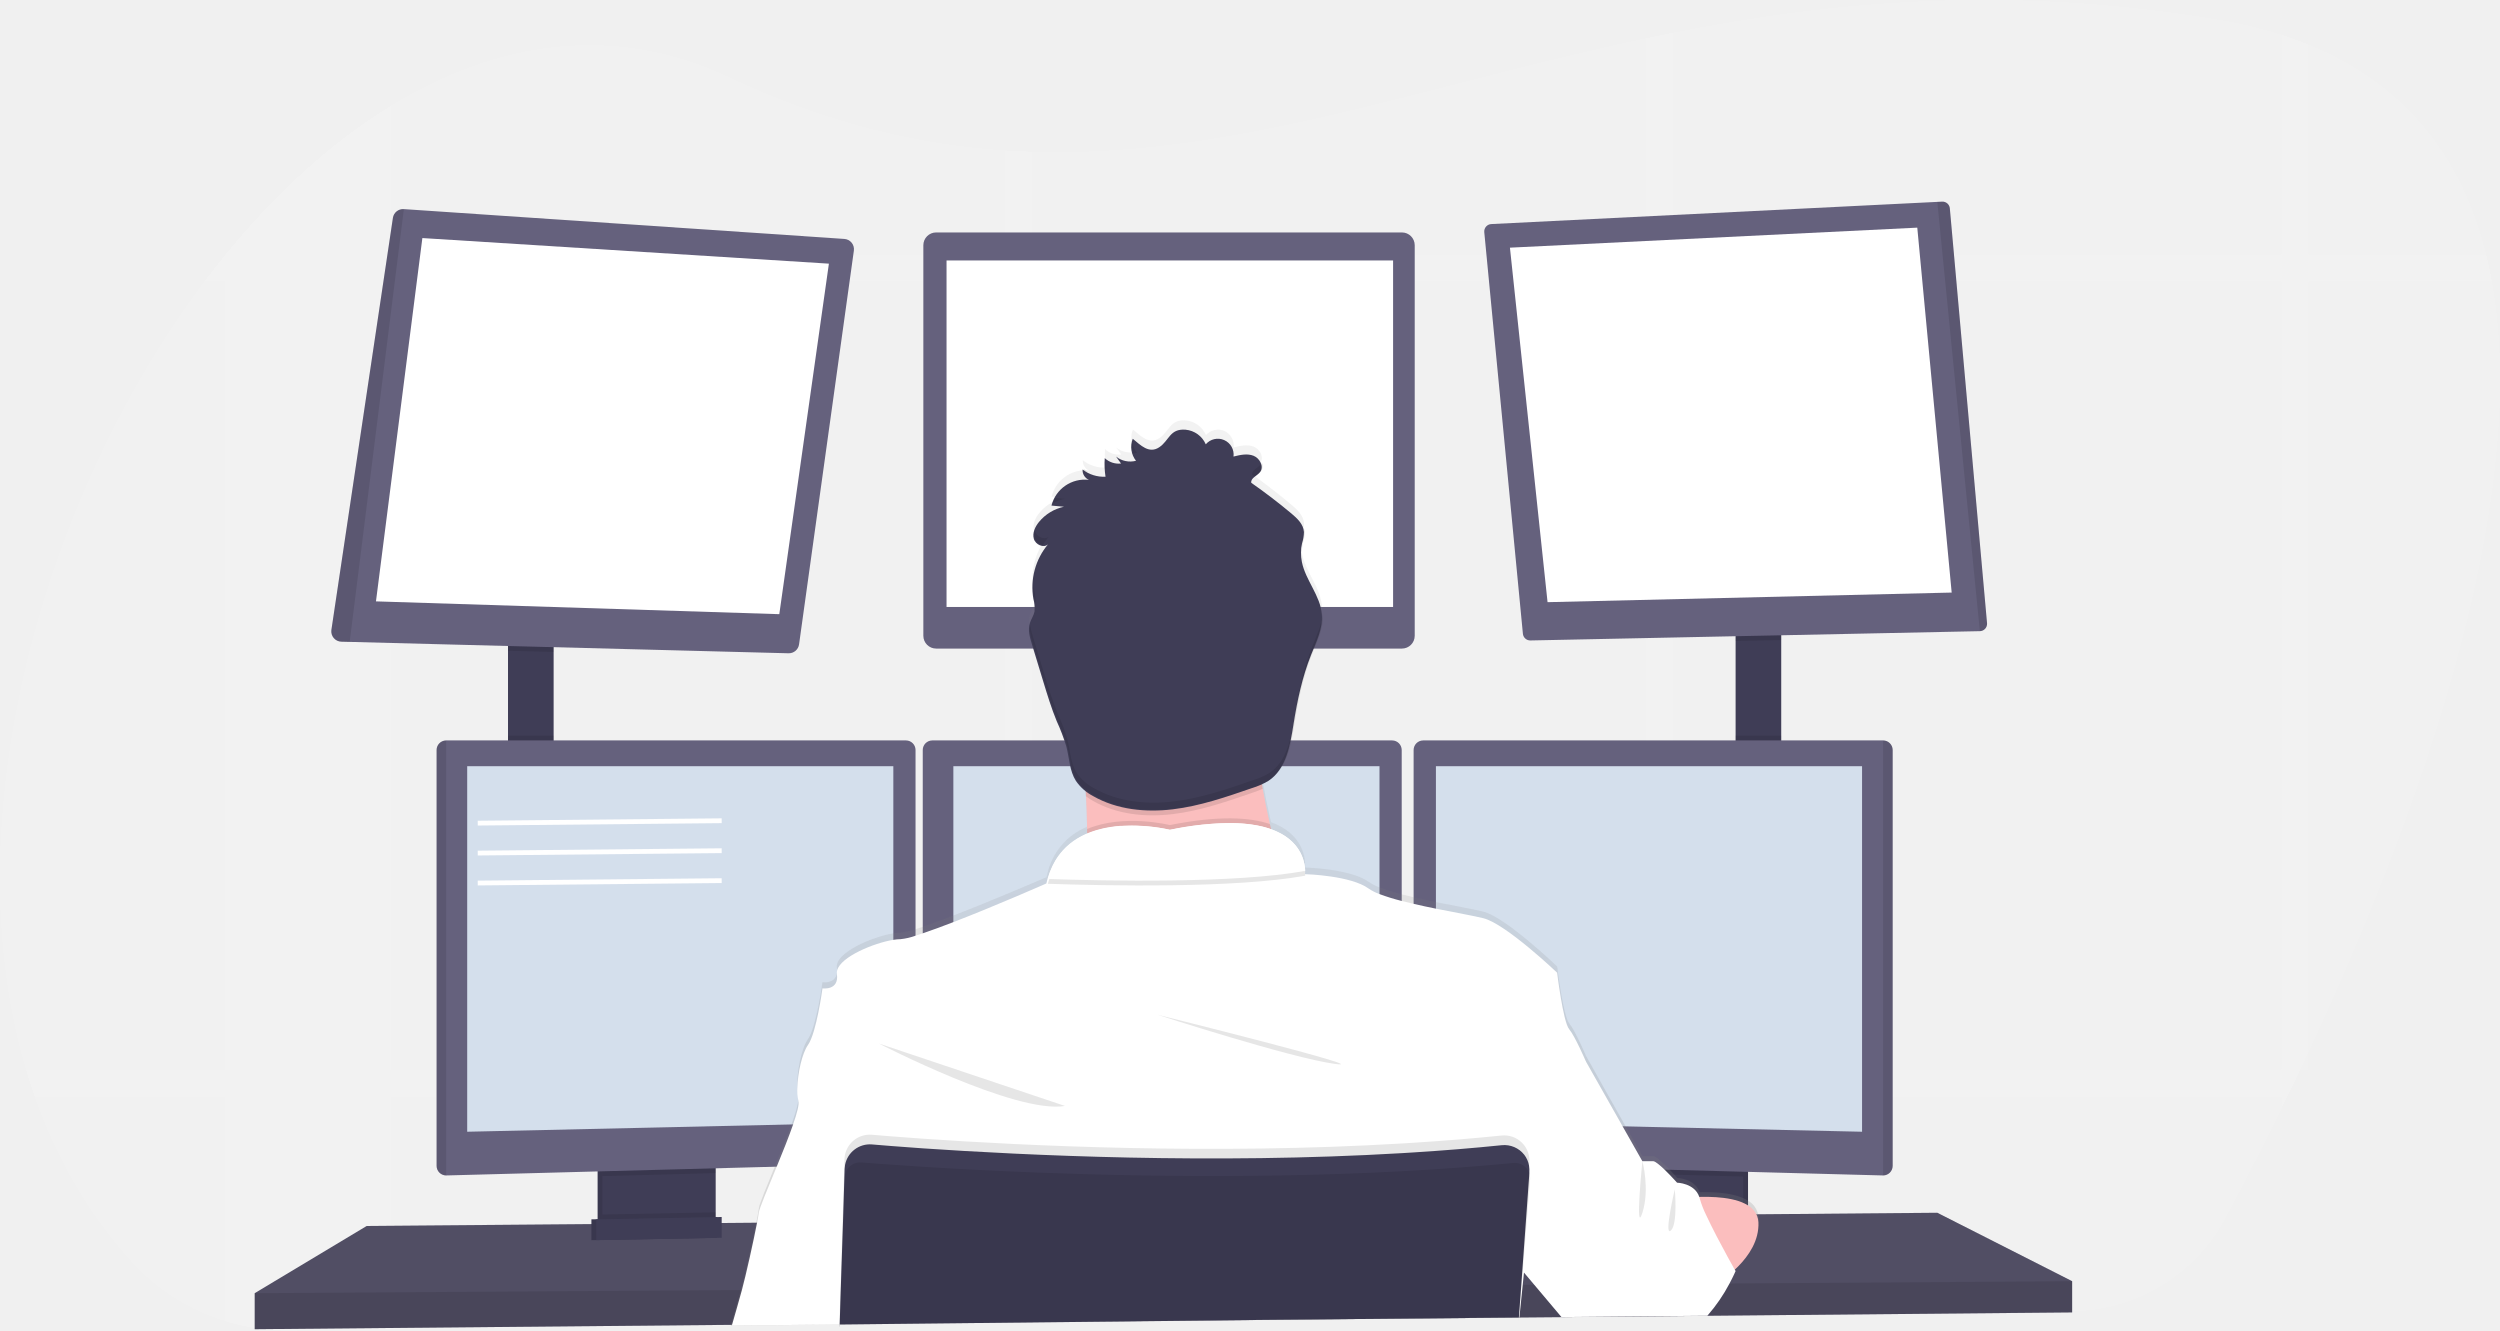
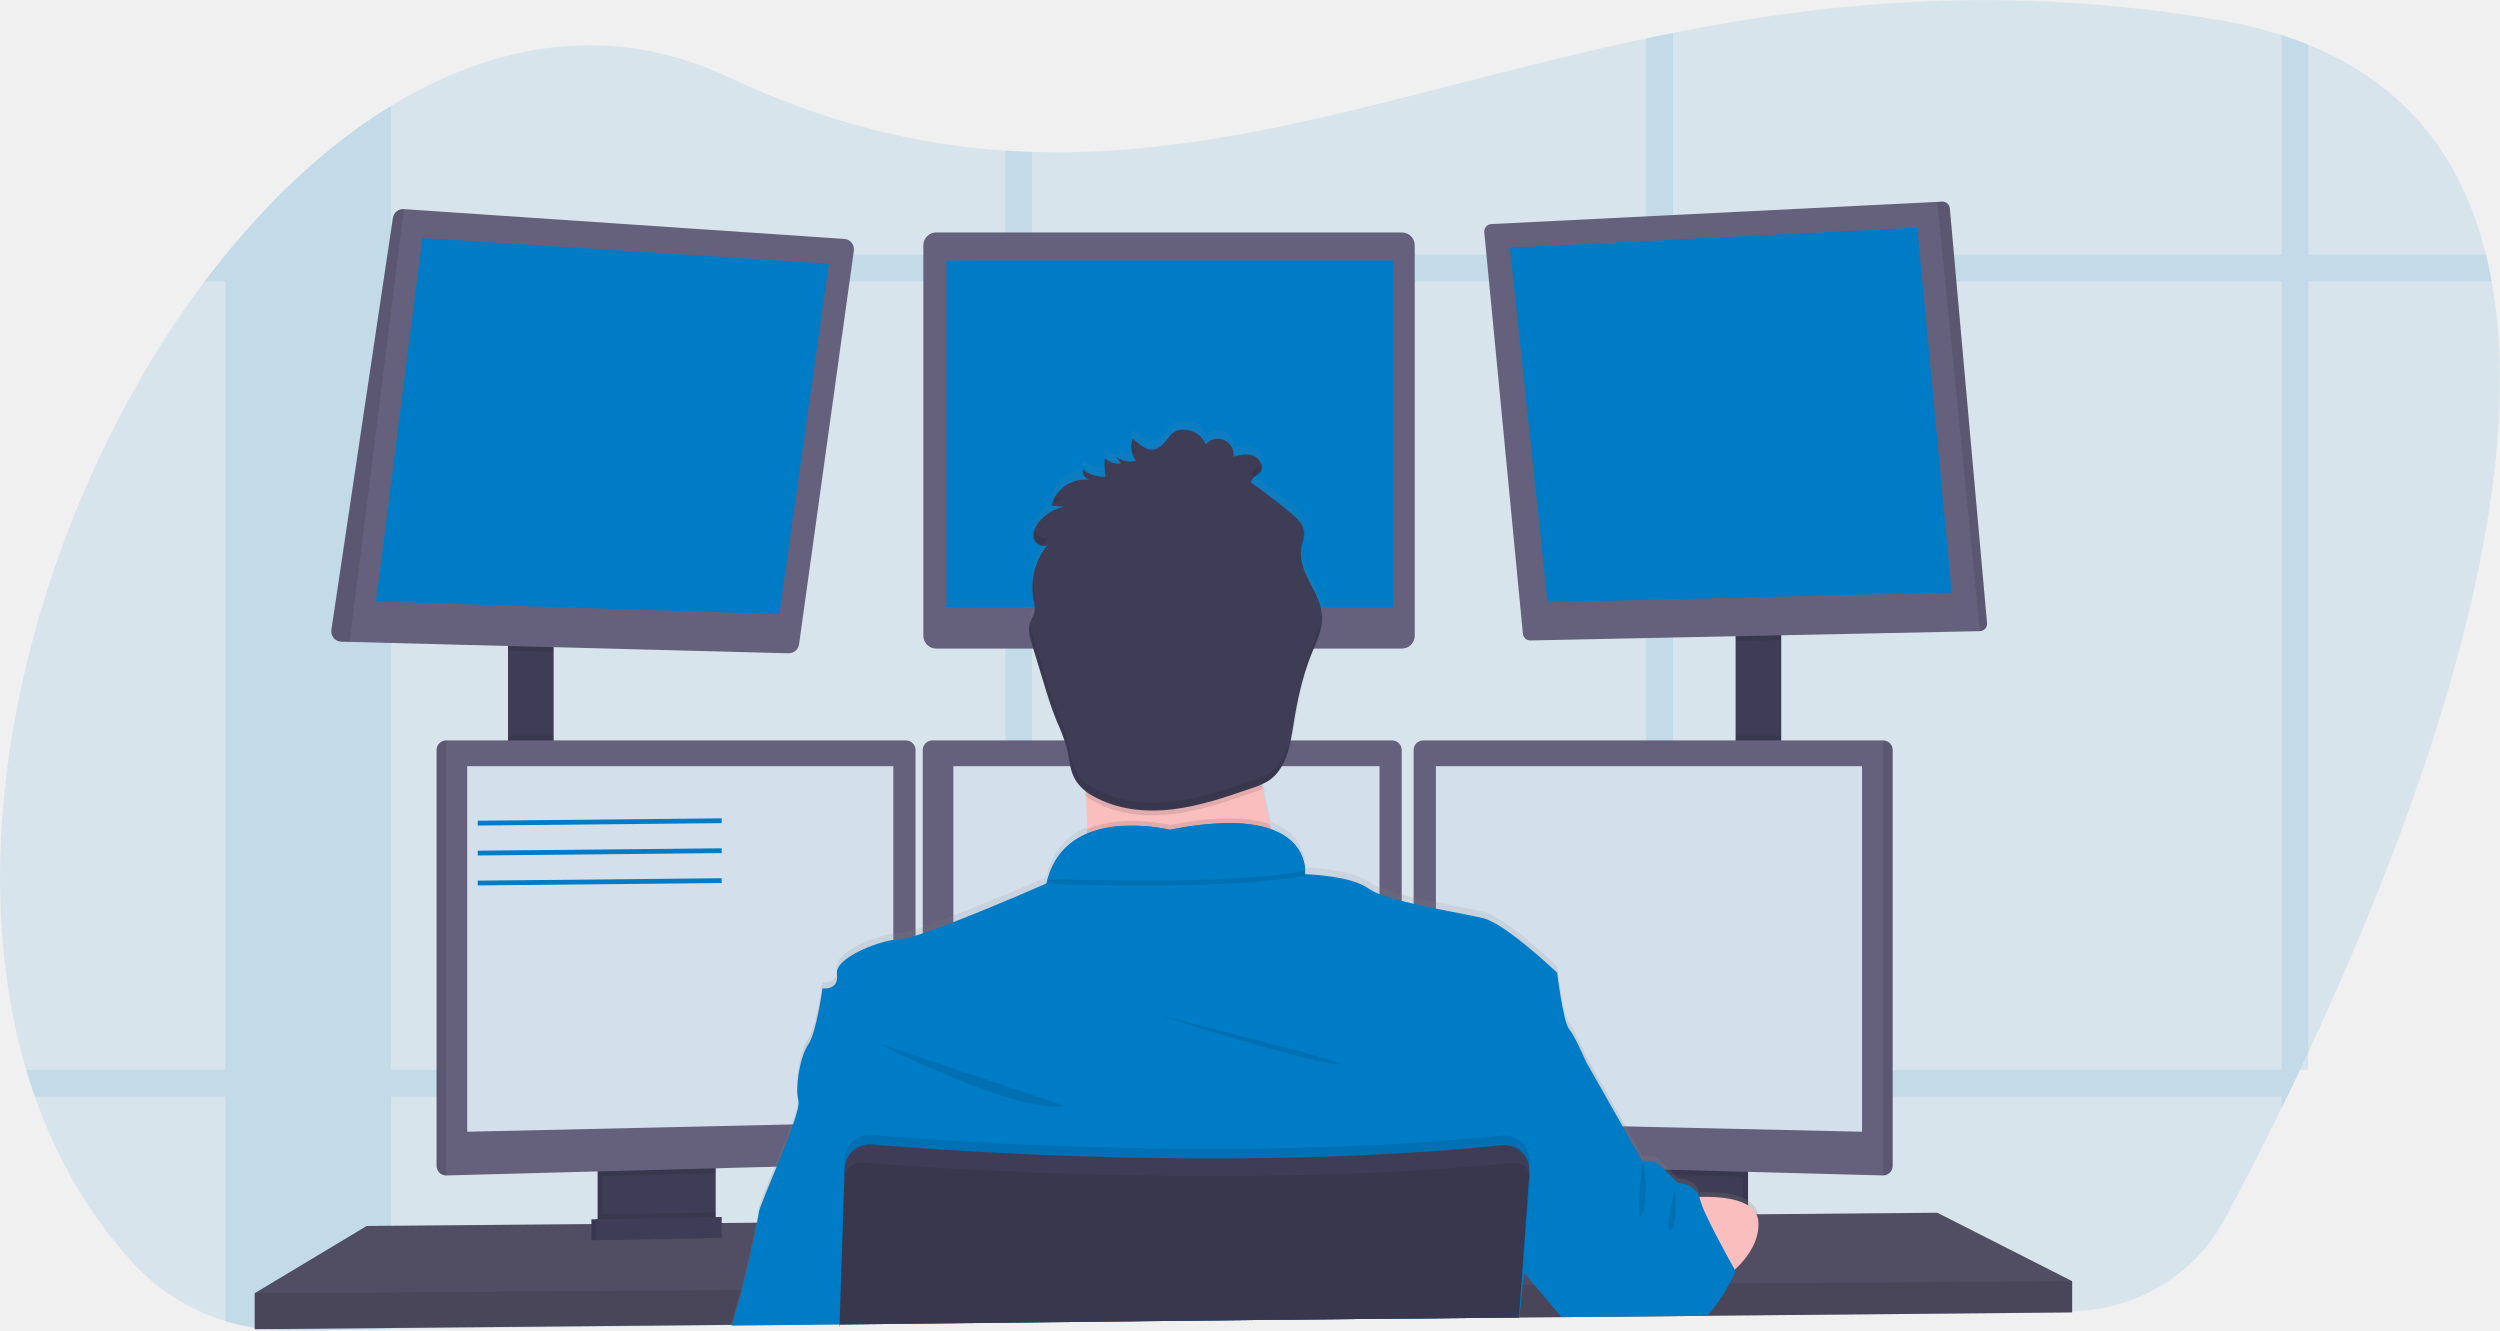
<svg xmlns="http://www.w3.org/2000/svg" id="59725d3d-bdd8-4af0-9b66-49b8d09410bc" data-name="Layer 1" width="1041.32" height="554.17" viewBox="0 0 1041.32 554.17">
  <defs>
    <linearGradient id="dff037aa-d578-4bab-81e7-399360663117" x1="597.75" y1="725.44" x2="597.75" y2="347.69" gradientUnits="userSpaceOnUse">
      <stop offset="0" stop-color="gray" stop-opacity="0.25" />
      <stop offset="0.54" stop-color="gray" stop-opacity="0.12" />
      <stop offset="1" stop-color="gray" stop-opacity="0.1" />
    </linearGradient>
  </defs>
-   <path d="M1040.82,611.12q-1.74,3.75-3.47,7.4-2.7,5.67-5.33,11.12c-.78,1.61-1.56,3.19-2.32,4.77-8.6,17.57-16.63,33.11-23.45,45.89A73.21,73.21,0,0,1,942.44,719l-151.65,1.65h-1.6l-13,.14-11.12.12-34.1.37-1.38,0-17.36.19h-.53l-107,1.16-95.51,1-11.11.12-69,.75H429l-44.75.48h-.48l-141.5,1.53-42.33.46a88.07,88.07,0,0,1-26.67-3.82,86.39,86.39,0,0,1-39.09-24.75C116,678.37,102.75,655,93.85,629.64q-1.93-5.49-3.6-11.12C59.44,514.37,97,380,164.6,290.08q4.25-5.64,8.64-11l.07-.08c20.79-25.52,44.1-46.84,68.93-62,44-26.91,92.75-34.49,140.7-11.9,40.57,19.12,78.45,28.11,115.17,30.55,3.71.24,7.42.42,11.11.53,84.23,2.65,163.17-27.7,255.87-47.29,3.69-.78,7.39-1.55,11.12-2.28,66.13-13.16,139.49-20.1,226.73-5.51a189.09,189.09,0,0,1,26.76,6.4q5.77,1.86,11.12,4c41.64,16.94,64.35,48.24,74,87.46q1.37,5.46,2.37,11.11C1134.3,384.41,1084.19,518.23,1040.82,611.12Z" transform="translate(-79.34 -172.91)" fill="#ffffff" opacity="0.1" />
+   <path d="M1040.82,611.12q-1.74,3.75-3.47,7.4-2.7,5.67-5.33,11.12c-.78,1.61-1.56,3.19-2.32,4.77-8.6,17.57-16.63,33.11-23.45,45.89A73.21,73.21,0,0,1,942.44,719l-151.65,1.65h-1.6l-13,.14-11.12.12-34.1.37-1.38,0-17.36.19h-.53l-107,1.16-95.51,1-11.11.12-69,.75H429l-44.75.48h-.48l-141.5,1.53-42.33.46a88.07,88.07,0,0,1-26.67-3.82,86.39,86.39,0,0,1-39.09-24.75C116,678.37,102.75,655,93.85,629.64q-1.93-5.49-3.6-11.12C59.44,514.37,97,380,164.6,290.08q4.25-5.64,8.64-11l.07-.08c20.79-25.52,44.1-46.84,68.93-62,44-26.91,92.75-34.49,140.7-11.9,40.57,19.12,78.45,28.11,115.17,30.55,3.71.24,7.42.42,11.11.53,84.23,2.65,163.17-27.7,255.87-47.29,3.69-.78,7.39-1.55,11.12-2.28,66.13-13.16,139.49-20.1,226.73-5.51a189.09,189.09,0,0,1,26.76,6.4q5.77,1.86,11.12,4c41.64,16.94,64.35,48.24,74,87.46q1.37,5.46,2.37,11.11C1134.3,384.41,1084.19,518.23,1040.82,611.12Z" transform="translate(-79.34 -172.91)" fill="#007cc7" opacity="0.1" />
  <g opacity="0.1">
-     <path d="M242.24,217V726.62l-42.33.46a88.07,88.07,0,0,1-26.67-3.82V279h.07C194.1,253.45,217.41,232.13,242.24,217Z" transform="translate(-79.34 -172.91)" fill="#ffffff" />
-     <path d="M1117.24,290.08H164.6q4.25-5.64,8.64-11V279h941.63Q1116.24,284.43,1117.24,290.08Z" transform="translate(-79.34 -172.91)" fill="#ffffff" />
-     <path d="M1040.82,191.51v427h-3.47q-2.7,5.67-5.33,11.12c-.78,1.61-1.56,3.19-2.32,4.77V187.47Q1035.47,189.33,1040.82,191.51Z" transform="translate(-79.34 -172.91)" fill="#ffffff" />
-     <path d="M776.21,186.58V720.83l-11.12.12V188.86C768.78,188.08,772.48,187.31,776.21,186.58Z" transform="translate(-79.34 -172.91)" fill="#ffffff" />
-     <path d="M509.22,236.15V723.73l-11.11.12V235.62C501.82,235.86,505.53,236,509.22,236.15Z" transform="translate(-79.34 -172.91)" fill="#ffffff" />
-     <path d="M1037.35,618.52q-2.7,5.67-5.33,11.12H93.85q-1.93-5.49-3.6-11.12Z" transform="translate(-79.34 -172.91)" fill="#ffffff" />
+     <path d="M242.24,217V726.62l-42.33.46a88.07,88.07,0,0,1-26.67-3.82V279h.07C194.1,253.45,217.41,232.13,242.24,217Z" transform="translate(-79.34 -172.91)" fill="#007cc7" />
+     <path d="M1117.24,290.08H164.6q4.25-5.64,8.64-11V279h941.63Q1116.24,284.43,1117.24,290.08Z" transform="translate(-79.34 -172.91)" fill="#007cc7" />
+     <path d="M1040.82,191.51v427h-3.47q-2.7,5.67-5.33,11.12c-.78,1.61-1.56,3.19-2.32,4.77V187.47Q1035.47,189.33,1040.82,191.51Z" transform="translate(-79.34 -172.91)" fill="#007cc7" />
+     <path d="M776.21,186.58V720.83l-11.12.12V188.86C768.78,188.08,772.48,187.31,776.21,186.58Z" transform="translate(-79.34 -172.91)" fill="#007cc7" />
+     <path d="M509.22,236.15V723.73l-11.11.12V235.62C501.82,235.86,505.53,236,509.22,236.15Z" transform="translate(-79.34 -172.91)" fill="#007cc7" />
+     <path d="M1037.35,618.52q-2.7,5.67-5.33,11.12H93.85q-1.93-5.49-3.6-11.12Z" transform="translate(-79.34 -172.91)" fill="#007cc7" />
  </g>
  <rect x="211.6" y="265.83" width="19" height="57.66" fill="#3f3d56" />
  <rect x="722.93" y="262.83" width="19" height="61" fill="#3f3d56" />
  <polygon points="863.1 533.65 863.1 546.65 711.18 548.05 709.56 548.08 651.82 548.61 650.44 548.63 632.89 548.78 632.37 548.78 525.39 549.77 349.78 551.4 349.63 551.4 304.98 551.82 304.5 551.83 106.1 553.65 106.1 538.65 152.75 510.65 246.35 509.87 248.35 509.86 249.01 509.85 251.01 509.82 295.95 509.45 297.96 509.44 298.6 509.43 300.6 509.42 315.01 509.3 315.39 509.29 350.94 508.99 351.23 508.99 628.63 506.65 635.42 506.6 636.1 506.6 641.28 506.55 678.93 506.24 680.93 506.21 682.78 506.19 683.74 506.19 695.45 506.1 697.77 506.07 700.88 506.05 710.63 505.96 726.1 505.83 728.1 505.81 731.58 505.79 732.23 505.79 806.94 505.15 863.1 533.65" fill="#65617d" />
  <polygon points="863.1 533.65 863.1 546.65 711.18 548.05 709.56 548.08 651.82 548.61 650.44 548.63 632.89 548.78 632.37 548.78 525.39 549.77 349.78 551.4 349.63 551.4 304.98 551.82 304.5 551.83 106.1 553.65 106.1 538.65 152.75 510.65 246.35 509.87 248.35 509.86 249.01 509.85 251.01 509.82 295.95 509.45 297.96 509.44 298.6 509.43 300.6 509.42 315.01 509.3 315.39 509.29 350.94 508.99 351.23 508.99 628.63 506.65 635.42 506.6 636.1 506.6 641.28 506.55 678.93 506.24 680.93 506.21 682.78 506.19 683.74 506.19 695.45 506.1 697.77 506.07 700.88 506.05 710.63 505.96 726.1 505.83 728.1 505.81 731.58 505.79 732.23 505.79 806.94 505.15 863.1 533.65" opacity="0.2" />
  <path d="M375.44,656.57v24.49a6.13,6.13,0,0,1-3.5,5.54,6,6,0,0,1-2.5.6l-34.9.74a6,6,0,0,1-2.7-.57,6.12,6.12,0,0,1-3.57-5.57V656.57Z" transform="translate(-79.34 -172.91)" fill="#3f3d56" />
  <path d="M375.44,656.57v24.49a6.13,6.13,0,0,1-3.5,5.54,6,6,0,0,1-2.5.6l-34.9.74a6,6,0,0,1-2.7-.57,6.12,6.12,0,0,1-3.57-5.57V656.57Z" transform="translate(-79.34 -172.91)" opacity="0.1" />
  <path d="M377.44,656.57v24.49a6.13,6.13,0,0,1-3.5,5.54,6,6,0,0,1-2.5.6l-34.9.74a6,6,0,0,1-2.7-.57,6.12,6.12,0,0,1-3.57-5.57V656.57Z" transform="translate(-79.34 -172.91)" fill="#3f3d56" />
  <rect x="680.93" y="483.66" width="47.17" height="31.5" fill="#3f3d56" />
  <rect x="680.93" y="483.66" width="47.17" height="31.5" opacity="0.1" />
  <rect x="678.93" y="483.66" width="47.17" height="31.5" fill="#3f3d56" />
  <polygon points="230.6 265.82 230.6 271.55 211.6 271.06 211.6 265.82 230.6 265.82" opacity="0.1" />
  <path d="M435,277.31l-22.83,164a4.3,4.3,0,0,1-4.37,3.71L225,440.28l-3.47-.09a4.3,4.3,0,0,1-4.16-4.87L243,263.64a4.3,4.3,0,0,1,4.54-3.63L431,272.43A4.29,4.29,0,0,1,435,277.31Z" transform="translate(-79.34 -172.91)" fill="#65617d" />
-   <polygon points="175.93 99.16 156.6 250.49 324.6 255.82 345.26 109.82 175.93 99.16" fill="#ffffff" />
+   <polygon points="175.93 99.16 156.6 250.49 324.6 255.82 345.26 109.82 175.93 99.16" fill="#007cc7" />
  <rect x="384.6" y="96.82" width="204.67" height="173.33" rx="5.33" ry="5.33" fill="#65617d" />
-   <rect x="394.26" y="108.49" width="186" height="144.33" fill="#ffffff" />
+   <rect x="394.26" y="108.49" width="186" height="144.33" fill="#007cc7" />
  <polygon points="741.93 262.82 741.93 266.61 722.93 267 722.93 262.82 741.93 262.82" opacity="0.1" />
  <path d="M907,432.53a3.08,3.08,0,0,1-3,3.28L716.8,439.68a3.08,3.08,0,0,1-3.13-2.79L697.58,269.61a3.08,3.08,0,0,1,2.92-3.37L886.28,257l2-.1a3.07,3.07,0,0,1,3.22,2.8Z" transform="translate(-79.34 -172.91)" fill="#65617d" />
-   <polygon points="628.93 103.16 798.6 94.82 812.93 246.82 644.6 250.82 628.93 103.16" fill="#ffffff" />
+   <polygon points="628.93 103.16 798.6 94.82 812.93 246.82 644.6 250.82 628.93 103.16" fill="#007cc7" />
  <path d="M907,432.53a3.08,3.08,0,0,1-3,3.28L886.28,257l2-.1a3.07,3.07,0,0,1,3.22,2.8Z" transform="translate(-79.34 -172.91)" opacity="0.1" />
  <path d="M247.57,260,225,440.28l-3.47-.09a4.3,4.3,0,0,1-4.16-4.87L243,263.64A4.3,4.3,0,0,1,247.57,260Z" transform="translate(-79.34 -172.91)" opacity="0.1" />
  <rect x="211.6" y="306.41" width="19" height="17.08" opacity="0.1" />
  <polygon points="298.1 483.65 298.1 488.62 250.93 489.88 250.93 483.65 298.1 483.65" opacity="0.1" />
  <path d="M460.69,485.27v168.2a4,4,0,0,1-3.85,3.95l-191.65,5.1h-.05a4,4,0,0,1-3.95-3.95V485.27a4,4,0,0,1,3.95-3.95h191.6A4,4,0,0,1,460.69,485.27Z" transform="translate(-79.34 -172.91)" fill="#65617d" />
  <path d="M265.19,481.32v181.2h-.05a4,4,0,0,1-3.95-3.95V485.27a4,4,0,0,1,3.95-3.95Z" transform="translate(-79.34 -172.91)" opacity="0.1" />
  <polygon points="194.6 319.15 372.1 319.15 372.1 467.4 194.6 471.4 194.6 319.15" fill="#d4dfec" />
  <rect x="722.93" y="306.41" width="19" height="17.42" opacity="0.1" />
  <polygon points="726.1 483.65 726.1 490.06 678.93 488.8 678.93 483.65 726.1 483.65" opacity="0.1" />
  <path d="M867.69,485.27v173.3a4,4,0,0,1-4,3.95h0L672,657.42a4,4,0,0,1-3.85-3.95V485.27a4,4,0,0,1,3.95-3.95h191.6A4,4,0,0,1,867.69,485.27Z" transform="translate(-79.34 -172.91)" fill="#65617d" />
  <path d="M867.69,485.27v173.3a4,4,0,0,1-4,3.95h0V481.32h0A4,4,0,0,1,867.69,485.27Z" transform="translate(-79.34 -172.91)" opacity="0.1" />
  <polygon points="775.6 319.15 598.1 319.15 598.1 467.4 775.6 471.4 775.6 319.15" fill="#d4dfec" />
  <path d="M663.19,485.27v168.2a4,4,0,0,1-3.85,3.95l-191.65,5.1h0a4,4,0,0,1-4-3.95V485.27a4,4,0,0,1,3.95-3.95h191.6A4,4,0,0,1,663.19,485.27Z" transform="translate(-79.34 -172.91)" fill="#65617d" />
  <polygon points="397.1 319.15 574.6 319.15 574.6 467.4 397.1 471.4 397.1 319.15" fill="#d4dfec" />
  <polygon points="863.1 533.65 863.1 546.65 711.18 548.05 709.56 548.08 651.82 548.61 650.44 548.63 632.89 548.78 632.37 548.78 525.39 549.77 349.78 551.4 349.63 551.4 304.98 551.82 304.5 551.83 106.1 553.65 106.1 538.65 308.61 537.32 309.09 537.32 350.08 537.04 350.27 537.04 633.35 535.17 633.64 535.17 633.81 535.16 634.28 535.16 639.07 535.13 640.53 535.13 715.02 534.63 719.42 534.61 720.4 534.6 863.1 533.65" opacity="0.1" />
  <circle cx="487.26" cy="272.16" r="51.33" fill="#fbbebe" />
  <path d="M383.74,725.09c0-.11.06-.23.1-.35,1-3.59,2.78-9.66,4.11-14.51.17-.6.33-1.19.48-1.75,1.47-5.47,4.33-18.28,5.92-26.27.56-2.81,1-5,1.09-6.1.2-1.69,3.21-8.92,6.62-17.23,2.39-5.84,5-12.22,6.91-17.6a61.38,61.38,0,0,0,2.93-9.85,5.1,5.1,0,0,0,0-2.13,14.69,14.69,0,0,1-.48-3.5v0c-.23-6.2,1.62-16,4.48-20.11,3.5-5,6-23.66,6-23.66s5.18.75,6-3.53a6.15,6.15,0,0,0,.1-1.4,7.41,7.41,0,0,0-.09-1.11c-.89-6.24,14.72-12.88,23.5-14.31a19.67,19.67,0,0,1,3-.28,27.24,27.24,0,0,0,6.25-1.44q1.4-.43,3-1c3.68-1.24,8.08-2.88,12.75-4.68,17.56-6.81,38.82-16,38.82-16,.15-.71.32-1.39.51-2.06a27.71,27.71,0,0,1,16.35-18.93h0c0-.66,0-1.33,0-2,0-3.45-.15-7-.3-10.54,0-.69-.06-1.38-.1-2.07,0-.2,0-.41,0-.61s0-.35,0-.52c0-.7-.07-1.4-.11-2.09l-.18-.14a16.41,16.41,0,0,1-3.9-4.2,15.27,15.27,0,0,1-1.42-3c-1.25-3.39-1.54-7.17-2.38-10.75l-.18-.74a84,84,0,0,0-4-10.58c-2.21-5.42-3.91-11-5.6-16.65q-1.54-5.13-3.11-10.28l-1.58-5.24c-.3-1-.6-2-.83-3v0a13.27,13.27,0,0,1-.26-1.4,0,0,0,0,1,0,0,10,10,0,0,1,.24-4.61,32.09,32.09,0,0,1,1.32-3,7.87,7.87,0,0,0,.5-1.38v0a3,3,0,0,0,.08-.32,5.65,5.65,0,0,0,.11-1.08,18.46,18.46,0,0,0-.52-3.89.07.07,0,0,1,0-.05,2.56,2.56,0,0,0-.05-.27,25.48,25.48,0,0,1-.36-3,28.45,28.45,0,0,1,3.47-15.57l.19-.36a25.22,25.22,0,0,1,1.84-2.78h0c.31-.42.63-.82,1-1.22-1.4,1.34-3.7.75-5-.69a3.61,3.61,0,0,1-.55-.75,3.81,3.81,0,0,1-.23-.45c-.05-.12-.09-.25-.13-.38-.7-2.45.52-5.06,2.12-7.05a18.49,18.49,0,0,1,5.74-4.7h0a3.84,3.84,0,0,1,.4-.21,17.12,17.12,0,0,1,2.64-1.06h0a15.06,15.06,0,0,1,1.63-.44l-3.71-.34-1.5-.14a14.49,14.49,0,0,1,13-10.91h1.08a11.73,11.73,0,0,1,1.57.13,4.44,4.44,0,0,1-2.65-4.33,14.41,14.41,0,0,0,9.19,3.06h.38a30,30,0,0,1-.34-3.27h0a0,0,0,0,1,0,0,0,0,0,0,1,0,0,33.19,33.19,0,0,1,0-4.46,8.44,8.44,0,0,0,6.78,2.26l-2.08-2.9a9.49,9.49,0,0,0,6.56,2.05l.48-.05a7,7,0,0,0,1.19-.23l.09,0c-.19-.24-.36-.49-.53-.75l-.06-.12a9.67,9.67,0,0,1-1-2.09,6.59,6.59,0,0,1-.24-.87h0a8.75,8.75,0,0,1,.45-5.45c3.23,2.7,6.77,6.39,11,3.6s4.37-7.91,11-7.39a10.2,10.2,0,0,1,8.41,6.12,6.75,6.75,0,0,1,7.67-1.75,6.85,6.85,0,0,1,3.88,6.89c2.75-.69,5.71-1.37,8.35-.33s4.34,4.41,2.84,6.66a1.43,1.43,0,0,1-.14.2c-1.23,1.59-3.95,2.46-3.66,4.46l.42.3,1.3.94a.05.05,0,0,1,0,0q7.65,5.52,14.9,11.6c2.48,2.08,5.12,4.58,5.29,7.83a8.64,8.64,0,0,1-.24,2.37h0c-.16.78-.38,1.56-.55,2.34a19.51,19.51,0,0,0-.34,6.05h0c.07.59.16,1.17.27,1.76,1.53,7.73,7.71,14.11,8.32,22l0,.56a17.78,17.78,0,0,1-.07,2.53c-.46,4.8-2.68,9.41-4.48,14-.11.28-.22.56-.32.84-3.47,9-5.47,18.59-7,28.16a100.26,100.26,0,0,1-2,10.09A26.73,26.73,0,0,1,611,492.07a16.22,16.22,0,0,1-3.36,3,18.67,18.67,0,0,1-2.65,1.41s0,0,0,.06c.11.61.2,1.22.31,1.83.06.32.11.64.17,1h0a.14.14,0,0,0,0,.06c.84,4.73,1.8,9.36,2.81,13.76l.51,2.19c12.6,4.55,14.09,13.87,14.18,17.44a9.64,9.64,0,0,1,0,1.43s19,.5,26.5,6a20.34,20.34,0,0,0,4.51,2.3,83,83,0,0,0,9.25,2.89c1.61.42,3.29.83,5,1.23,3,.69,6.18,1.36,9.25,2,8.19,1.65,15.9,3,19.81,4,9.33,2.36,30.67,22.82,30.67,22.82s2.5,20.64,5,23.65,7,13.59,7,13.59l16.54,29.41,7,12.37h4.5c.62,0,1.84.88,3.21,2.1,1.19,1.06,2.51,2.38,3.67,3.58l1.92,2.05,1.2,1.33s7.27.18,9.24,5.93c5.92-.17,13.19.22,18.28,2.5a14.14,14.14,0,0,1,2,1.08,8.68,8.68,0,0,1,4.13,5.66,8.34,8.34,0,0,1,.18,1.44c0,.57,0,1.14,0,1.7-.36,7.57-5.29,13.87-9.82,18.11l.32.57s-.15.36-.44,1c-.08.19-.18.4-.29.64h0c-.59,1.26-1.53,3.15-2.76,5.36a63.31,63.31,0,0,1-9.57,13.17l-.29.3-57.74.53-.17-.2L719.87,708l-5.57-6.64-.17-.21-.16,1.59-.54,5.3-1.3,12.81-.07.64,0,.17-.15,1.48.11-1.48h-.29l-107,1L429.11,724.6l0,.84h-.14l0-.84-44.75.48Z" transform="translate(-79.34 -172.91)" fill="url(#dff037aa-d578-4bab-81e7-399360663117)" />
  <path d="M617.94,550.07s-99.5,12-90,0c3.44-4.34,4.39-17.2,4.2-31.85-.06-4.45-.22-9.06-.45-13.65-1.1-22-3.75-43.5-3.75-43.5s87-41,77-8.5c-4,13.13-2.69,31.57.35,48.88.89,5.05,1.92,10,3,14.7A344.67,344.67,0,0,0,617.94,550.07Z" transform="translate(-79.34 -172.91)" fill="#fbbebe" />
  <path d="M617.94,550.07s-99.5,12-90,0c3.44-4.34,4.39-17.2,4.2-31.85,15.17-6.48,34.47-1.65,34.47-1.65,20.32-4.05,33.35-3.26,41.68-.42A344.67,344.67,0,0,0,617.94,550.07Z" transform="translate(-79.34 -172.91)" opacity="0.1" />
-   <path d="M429.08,725.44l0-.84,175.62-1.91,107-1H712l-.11,1.48.15-1.48h.19l0-.17,1.37-13.45.52-5.09.16-1.59.14-1.33,6.18-20.61,6.18-20.58,5.2-17.33,7.94-26.48s-4.5-10.5-7-13.5-5-23.5-5-23.5-21.34-20.33-30.67-22.67c-3.91-1-11.63-2.33-19.83-4-3.07-.62-6.22-1.28-9.25-2-1.71-.39-3.39-.8-5-1.21a87.91,87.91,0,0,1-9.25-2.86,20.7,20.7,0,0,1-4.5-2.29c-7.35-5.39-25.77-6-26.48-6h0a.42.42,0,0,1,0-.07v-.09a10.26,10.26,0,0,0,0-1.26c0-.4,0-.87-.09-1.4,0-.16,0-.33-.07-.5-.05-.36-.11-.74-.2-1.14a5,5,0,0,0-.12-.53,17.21,17.21,0,0,0-1.25-3.49c-.07-.16-.16-.33-.24-.49a18.25,18.25,0,0,0-1.7-2.63c-.13-.17-.27-.35-.42-.52a19.58,19.58,0,0,0-2.72-2.64c-.27-.21-.55-.43-.84-.63a4.67,4.67,0,0,0-.51-.36l-.89-.58-.83-.48c-.73-.4-1.5-.79-2.34-1.16-.26-.12-.54-.23-.82-.34s-.72-.28-1.09-.42l-.06,0L608,518c-.57-.19-1.15-.36-1.76-.53l-.93-.24-1-.23-1-.21c-1-.2-2.07-.38-3.19-.52l-1.14-.14-1.17-.12-1.21-.1-1.72-.1-2-.07a124.68,124.68,0,0,0-26.24,2.79,72.27,72.27,0,0,0-18.26-1.68l-.87,0-1,.06-.64,0-1.29.12c-.43,0-.87.09-1.3.15s-.88.11-1.31.18l-.66.11c-.65.11-1.31.23-2,.37q-.33.06-.66.15c-.87.19-1.74.42-2.6.68-.43.12-.86.26-1.29.41-.22.06-.43.14-.64.22l-.64.23-.63.25-.75.3c-.38.16-.75.33-1.12.51-.21.09-.42.19-.62.3s-.41.2-.6.31a27.75,27.75,0,0,0-6.21,4.38l-.51.49-.5.51c-.17.17-.33.35-.49.53a23.82,23.82,0,0,0-1.82,2.25c-.16.21-.31.42-.46.64a26.69,26.69,0,0,0-1.72,2.92c-.13.24-.25.49-.37.73a32.7,32.7,0,0,0-2,5.25q-.28,1-.51,2S494,550.24,476.44,557c-4.67,1.8-9.07,3.43-12.75,4.66-1.07.36-2.07.69-3,1a26.7,26.7,0,0,1-6.25,1.44,19.67,19.67,0,0,0-3,.28c-8.07,1.31-21.9,7-23.41,12.71a3.69,3.69,0,0,0-.1,1.4s0,.07,0,.11c1,7-6,6-6,6s-2.5,18.5-6,23.5c-2.53,3.6-4.26,11.63-4.48,17.69v0a19.61,19.61,0,0,0,.44,5.63c0,.05,0,.1,0,.14.4,1.34-.56,5-2.19,9.69-1.77,5.15-4.35,11.55-6.83,17.59-3.74,9.12-7.26,17.4-7.48,19.22-.09.81-.35,2.26-.71,4.13-1.46,7.62-4.7,22.13-6.3,28-1.19,4.38-2.92,10.38-4.11,14.5,0,.12-.07.24-.1.35L429,724.6l0,.84h.14Z" transform="translate(-79.34 -172.91)" fill="#ffffff" />
+   <path d="M429.08,725.44l0-.84,175.62-1.91,107-1H712l-.11,1.48.15-1.48h.19l0-.17,1.37-13.45.52-5.09.16-1.59.14-1.33,6.18-20.61,6.18-20.58,5.2-17.33,7.94-26.48s-4.5-10.5-7-13.5-5-23.5-5-23.5-21.34-20.33-30.67-22.67c-3.91-1-11.63-2.33-19.83-4-3.07-.62-6.22-1.28-9.25-2-1.71-.39-3.39-.8-5-1.21a87.91,87.91,0,0,1-9.25-2.86,20.7,20.7,0,0,1-4.5-2.29c-7.35-5.39-25.77-6-26.48-6h0a.42.42,0,0,1,0-.07v-.09a10.26,10.26,0,0,0,0-1.26c0-.4,0-.87-.09-1.4,0-.16,0-.33-.07-.5-.05-.36-.11-.74-.2-1.14a5,5,0,0,0-.12-.53,17.21,17.21,0,0,0-1.25-3.49c-.07-.16-.16-.33-.24-.49a18.25,18.25,0,0,0-1.7-2.63c-.13-.17-.27-.35-.42-.52a19.58,19.58,0,0,0-2.72-2.64c-.27-.21-.55-.43-.84-.63a4.67,4.67,0,0,0-.51-.36l-.89-.58-.83-.48c-.73-.4-1.5-.79-2.34-1.16-.26-.12-.54-.23-.82-.34s-.72-.28-1.09-.42l-.06,0L608,518c-.57-.19-1.15-.36-1.76-.53l-.93-.24-1-.23-1-.21c-1-.2-2.07-.38-3.19-.52l-1.14-.14-1.17-.12-1.21-.1-1.72-.1-2-.07a124.68,124.68,0,0,0-26.24,2.79,72.27,72.27,0,0,0-18.26-1.68l-.87,0-1,.06-.64,0-1.29.12c-.43,0-.87.09-1.3.15s-.88.11-1.31.18l-.66.11c-.65.11-1.31.23-2,.37q-.33.06-.66.15c-.87.19-1.74.42-2.6.68-.43.12-.86.26-1.29.41-.22.06-.43.14-.64.22l-.64.23-.63.25-.75.3c-.38.16-.75.33-1.12.51-.21.09-.42.19-.62.3s-.41.2-.6.31a27.75,27.75,0,0,0-6.21,4.38l-.51.49-.5.51c-.17.17-.33.35-.49.53a23.82,23.82,0,0,0-1.82,2.25c-.16.21-.31.42-.46.64a26.69,26.69,0,0,0-1.72,2.92c-.13.24-.25.49-.37.73a32.7,32.7,0,0,0-2,5.25q-.28,1-.51,2S494,550.24,476.44,557c-4.67,1.8-9.07,3.43-12.75,4.66-1.07.36-2.07.69-3,1a26.7,26.7,0,0,1-6.25,1.44,19.67,19.67,0,0,0-3,.28c-8.07,1.31-21.9,7-23.41,12.71a3.69,3.69,0,0,0-.1,1.4s0,.07,0,.11c1,7-6,6-6,6s-2.5,18.5-6,23.5c-2.53,3.6-4.26,11.63-4.48,17.69v0a19.61,19.61,0,0,0,.44,5.63c0,.05,0,.1,0,.14.4,1.34-.56,5-2.19,9.69-1.77,5.15-4.35,11.55-6.83,17.59-3.74,9.12-7.26,17.4-7.48,19.22-.09.81-.35,2.26-.71,4.13-1.46,7.62-4.7,22.13-6.3,28-1.19,4.38-2.92,10.38-4.11,14.5,0,.12-.07.24-.1.35L429,724.6l0,.84h.14Z" transform="translate(-79.34 -172.91)" fill="#007cc7" />
  <path d="M445.44,607.57s57,29.5,77.5,26Z" transform="translate(-79.34 -172.91)" opacity="0.1" />
  <path d="M561.44,595.57s55.5,18,74,20.5S561.44,595.57,561.44,595.57Z" transform="translate(-79.34 -172.91)" opacity="0.1" />
  <path d="M623,537.65c-29,5.34-83.6,4.19-107.2,3.38,8.65-31,50.83-20.46,50.83-20.46C618.84,510.15,622.84,531.77,623,537.65Z" transform="translate(-79.34 -172.91)" opacity="0.1" />
-   <path d="M623,535.65c-29,5.34-83.6,4.19-107.2,3.38,8.65-31,50.83-20.46,50.83-20.46C618.84,508.15,622.84,529.77,623,535.65Z" transform="translate(-79.34 -172.91)" fill="#ffffff" />
+   <path d="M623,535.65c-29,5.34-83.6,4.19-107.2,3.38,8.65-31,50.83-20.46,50.83-20.46C618.84,508.15,622.84,529.77,623,535.65Z" transform="translate(-79.34 -172.91)" fill="#007cc7" />
  <path d="M776.94,672.32s34.16-5.25,34.83,9.75-17.42,25.48-17.42,25.48Z" transform="translate(-79.34 -172.91)" fill="#fbbebe" />
  <path d="M605.29,501.45a47,47,0,0,1-4.5,1.74c-10.78,3.72-21.65,7.47-33,8.83s-23.26.16-33.16-5.5a28.77,28.77,0,0,1-3-1.95c-1.1-22-3.75-43.5-3.75-43.5s87-41,77-8.5C600.9,465.7,602.25,484.14,605.29,501.45Z" transform="translate(-79.34 -172.91)" opacity="0.1" />
  <path d="M552.52,364.84a9.47,9.47,0,0,1-8.32-1.75l2.08,2.89a8.47,8.47,0,0,1-6.78-2.25,34.08,34.08,0,0,0,.32,7.75,14.52,14.52,0,0,1-9.56-3,4.42,4.42,0,0,0,2.64,4.31,14.34,14.34,0,0,0-15.6,10.71l5.22.48a18.47,18.47,0,0,0-10.44,6.37c-1.6,2-2.82,4.56-2.12,7s4.08,4,5.92,2.26a27.94,27.94,0,0,0-6.1,22.79,14.47,14.47,0,0,1,.46,5.26c-.33,1.65-1.37,3.08-1.89,4.69-1,2.92-.05,6.09.84,9l4.69,15.42c1.7,5.57,3.39,11.15,5.61,16.54a82.08,82.08,0,0,1,4,10.51c1.26,4.84,1.31,10.14,4,14.37a19.93,19.93,0,0,0,7.18,6.33c9.89,5.66,21.84,6.86,33.16,5.5s22.18-5.11,32.95-8.83a31,31,0,0,0,6.84-3c7.45-4.88,9.11-14.86,10.5-23.65,1.55-9.8,3.62-19.58,7.29-28.8,2.18-5.49,5-11.06,4.52-16.94-.61-7.81-6.79-14.14-8.32-21.82a19,19,0,0,1,.07-7.77,17.66,17.66,0,0,0,.79-4.7c-.17-3.22-2.81-5.7-5.29-7.77Q609.11,380,600.52,374c-.29-2,2.43-2.86,3.66-4.44,1.74-2.23-.06-5.77-2.7-6.81s-5.6-.36-8.35.33a6.59,6.59,0,0,0-11.55-5.11,10.2,10.2,0,0,0-8.42-6.08c-6.63-.52-6.76,4.55-11,7.34s-7.74-.89-11-3.57A9.28,9.28,0,0,0,552.52,364.84Z" transform="translate(-79.34 -172.91)" fill="#3f3d56" />
-   <path d="M802.27,702.32s-.89,2.12-2.53,5.19a69,69,0,0,1-9,13.17l-.27.29-1.62,0-57.74.53-1.38,0-.17-.2-11.2-13.29L714.14,703l-.17-.21-.36-.42-.2-.24-.26-.31-8.21-9.74,3-12.5,5.11-21.06.13-.51,1-4,.71-3,2.38-9.78,8.16-33.65,14.5,7.5,15.29,27,8.21,14.5h4.5c.85,0,2.8,1.64,4.76,3.53.7.67,1.4,1.38,2,2,1.78,1.84,3.19,3.42,3.19,3.42s7.29.16,9.25,5.9a7,7,0,0,1,.25.85,40.3,40.3,0,0,0,2.53,6.56c1.29,2.81,2.91,6,4.55,9.19,3.05,5.85,6.15,11.42,7.29,13.44l.14.25Z" transform="translate(-79.34 -172.91)" fill="#ffffff" />
+   <path d="M802.27,702.32s-.89,2.12-2.53,5.19a69,69,0,0,1-9,13.17l-.27.29-1.62,0-57.74.53-1.38,0-.17-.2-11.2-13.29L714.14,703l-.17-.21-.36-.42-.2-.24-.26-.31-8.21-9.74,3-12.5,5.11-21.06.13-.51,1-4,.71-3,2.38-9.78,8.16-33.65,14.5,7.5,15.29,27,8.21,14.5h4.5c.85,0,2.8,1.64,4.76,3.53.7.67,1.4,1.38,2,2,1.78,1.84,3.19,3.42,3.19,3.42s7.29.16,9.25,5.9a7,7,0,0,1,.25.85,40.3,40.3,0,0,0,2.53,6.56c1.29,2.81,2.91,6,4.55,9.19,3.05,5.85,6.15,11.42,7.29,13.44l.14.25Z" transform="translate(-79.34 -172.91)" fill="#007cc7" />
  <path d="M716.37,657.17l-.1,1.43v.1l-.17,2.3-1.33,18.51-1.61,22.3-.46,6.28-1,13.44v.17l-107,1L429.11,724.6l0,.84h-.14l0-.84v-.28l.45-14.36.86-28.06.74-23.79.07-2.37a10.53,10.53,0,0,1,11.42-10.17c4.72.4,10.85.89,18.18,1.41l3,.22c42.33,2.94,120.56,6.74,199.5,2,1.66-.09,3.33-.19,5-.31,12.24-.77,24.47-1.76,36.58-3a10.53,10.53,0,0,1,11.6,11.23Z" transform="translate(-79.34 -172.91)" opacity="0.1" />
  <path d="M429.08,725.44l0-.84,175.62-1.91,107-1H712v-.17l1-13.44.43-6,1.64-22.61,1.29-17.9,0-.44a10.62,10.62,0,0,0-.11-2.47.3.3,0,0,0,0-.1,10.39,10.39,0,0,0-2-4.64,10.54,10.54,0,0,0-9.42-4c-12.11,1.24-24.34,2.23-36.58,3-1.67.12-3.34.22-5,.31-78.94,4.69-157.17.89-199.5-2l-3-.22c-7.33-.52-13.46-1-18.18-1.41a10.54,10.54,0,0,0-11.24,8.53,11,11,0,0,0-.18,1.64l-.68,22.16L429.54,710l-.44,14.36v.28l0,.84Z" transform="translate(-79.34 -172.91)" fill="#3f3d56" />
  <path d="M716.67,664.18l-1.23,15.33-1.83,22.85-.46,5.72-1,12.81-.06.64v.17h0l-.15,1.48.11-1.48h-.29l-107,1L429.11,724.6v-.28l.49-14.36,1-28.06.64-18.65A6.36,6.36,0,0,1,434.3,658a6.25,6.25,0,0,1,3.78-.9c2.1.17,4.68.37,7.69.59,4.89.36,10.92.78,17.94,1.22,13,.82,29.31,1.7,48,2.42,52,2,122.2,2.67,188.88-3.17,3-.26,6.1-.55,9.13-.84a6.26,6.26,0,0,1,3.48.66,5.16,5.16,0,0,1,.86.54,6.14,6.14,0,0,1,2,2.46,3.56,3.56,0,0,1,.25.61A6.28,6.28,0,0,1,716.67,664.18Z" transform="translate(-79.34 -172.91)" opacity="0.1" />
  <path d="M377.44,677.87v3.19a6.13,6.13,0,0,1-3.5,5.54l-40.1.77a6.12,6.12,0,0,1-3.57-5.57v-3Z" transform="translate(-79.34 -172.91)" opacity="0.1" />
  <polygon points="298.6 515.57 246.35 516.57 246.35 507.9 298.6 506.9 298.6 515.57" fill="#3f3d56" />
  <polygon points="298.6 515.57 246.35 516.57 246.35 507.9 298.6 506.9 298.6 515.57" opacity="0.1" />
  <polygon points="300.6 515.57 248.35 516.57 248.35 507.9 300.6 506.9 300.6 515.57" fill="#3f3d56" />
  <g opacity="0.1">
    <path d="M552.93,361.56a9.75,9.75,0,0,1-1.89-4.34,9.49,9.49,0,0,0,.42,4.6A9,9,0,0,0,552.93,361.56Z" transform="translate(-79.34 -172.91)" />
    <path d="M540.23,368.2a35.12,35.12,0,0,1-.37-3.7c0,1.23,0,2.47,0,3.71Z" transform="translate(-79.34 -172.91)" />
    <path d="M621.73,401.57a18.34,18.34,0,0,1,.36-2.65,18,18,0,0,0,.8-4.69,6.16,6.16,0,0,0-.16-1.06c-.17.92-.44,1.84-.64,2.75A19.14,19.14,0,0,0,621.73,401.57Z" transform="translate(-79.34 -172.91)" />
    <path d="M600.93,370.67l1.09.79a19.71,19.71,0,0,0,2.57-2.22,3.67,3.67,0,0,0,.38-3.64,3,3,0,0,1-.38.64C603.36,367.82,600.64,368.69,600.93,370.67Z" transform="translate(-79.34 -172.91)" />
    <path d="M518.76,380.29a12.32,12.32,0,0,0-.87,2.28,18.16,18.16,0,0,1,5-1.89Z" transform="translate(-79.34 -172.91)" />
    <path d="M532.55,369.41a14.83,14.83,0,0,1-1.88-1.23,4.25,4.25,0,0,0,.09,1.18A11.86,11.86,0,0,1,532.55,369.41Z" transform="translate(-79.34 -172.91)" />
    <path d="M630.32,428.33c-.41,4.85-2.67,9.52-4.5,14.12-3.67,9.22-5.74,19-7.29,28.81-1.39,8.79-3,18.77-10.5,23.64a30,30,0,0,1-6.83,3c-10.78,3.73-21.65,7.47-33,8.83s-23.26.17-33.16-5.49a20,20,0,0,1-7.18-6.33c-2.67-4.23-2.72-9.53-4-14.37a82.21,82.21,0,0,0-4-10.52c-2.21-5.38-3.91-11-5.6-16.53q-2.35-7.71-4.69-15.43a28.81,28.81,0,0,1-1.14-4.75c-.39,2.56.37,5.24,1.14,7.75q2.34,7.73,4.69,15.43c1.69,5.57,3.39,11.15,5.6,16.53a82.21,82.21,0,0,1,4,10.52c1.26,4.84,1.31,10.14,4,14.37a20,20,0,0,0,7.18,6.33c9.9,5.66,21.84,6.85,33.16,5.49s22.18-5.1,33-8.83a30,30,0,0,0,6.83-3c7.45-4.87,9.11-14.85,10.5-23.64,1.55-9.81,3.62-19.59,7.29-28.81,2.18-5.48,5-11.05,4.52-16.94C630.34,428.45,630.32,428.39,630.32,428.33Z" transform="translate(-79.34 -172.91)" />
    <path d="M510.63,424.46s0-.07,0-.11a14,14,0,0,0-.46-5.25,26.59,26.59,0,0,1-.39-3.32,27.35,27.35,0,0,0,.39,6.32C510.33,422.88,510.51,423.67,510.63,424.46Z" transform="translate(-79.34 -172.91)" />
    <path d="M513.68,400a27.74,27.74,0,0,1,2.61-3.67c-1.83,1.75-5.21.19-5.92-2.24a5.83,5.83,0,0,0,0,3A4.39,4.39,0,0,0,513.68,400Z" transform="translate(-79.34 -172.91)" />
  </g>
  <path d="M763.44,656.57s3.17,11.5,0,21.5S763.44,656.57,763.44,656.57Z" transform="translate(-79.34 -172.91)" opacity="0.1" />
  <path d="M776.94,668.3s1.33,14.6-1.67,17.19S776.94,668.3,776.94,668.3Z" transform="translate(-79.34 -172.91)" opacity="0.1" />
-   <line x1="198.99" y1="342.86" x2="300.6" y2="341.86" fill="none" stroke="#ffffff" stroke-miterlimit="10" stroke-width="2" />
-   <line x1="198.99" y1="355.33" x2="300.6" y2="354.34" fill="none" stroke="#ffffff" stroke-miterlimit="10" stroke-width="2" />
-   <line x1="198.99" y1="367.81" x2="300.6" y2="366.81" fill="none" stroke="#ffffff" stroke-miterlimit="10" stroke-width="2" />
+   <line x1="198.99" y1="342.86" x2="300.6" y2="341.86" fill="none" stroke="#007cc7" stroke-miterlimit="10" stroke-width="2" />
+   <line x1="198.99" y1="355.33" x2="300.6" y2="354.34" fill="none" stroke="#007cc7" stroke-miterlimit="10" stroke-width="2" />
+   <line x1="198.99" y1="367.81" x2="300.6" y2="366.81" fill="none" stroke="#007cc7" stroke-miterlimit="10" stroke-width="2" />
</svg>
